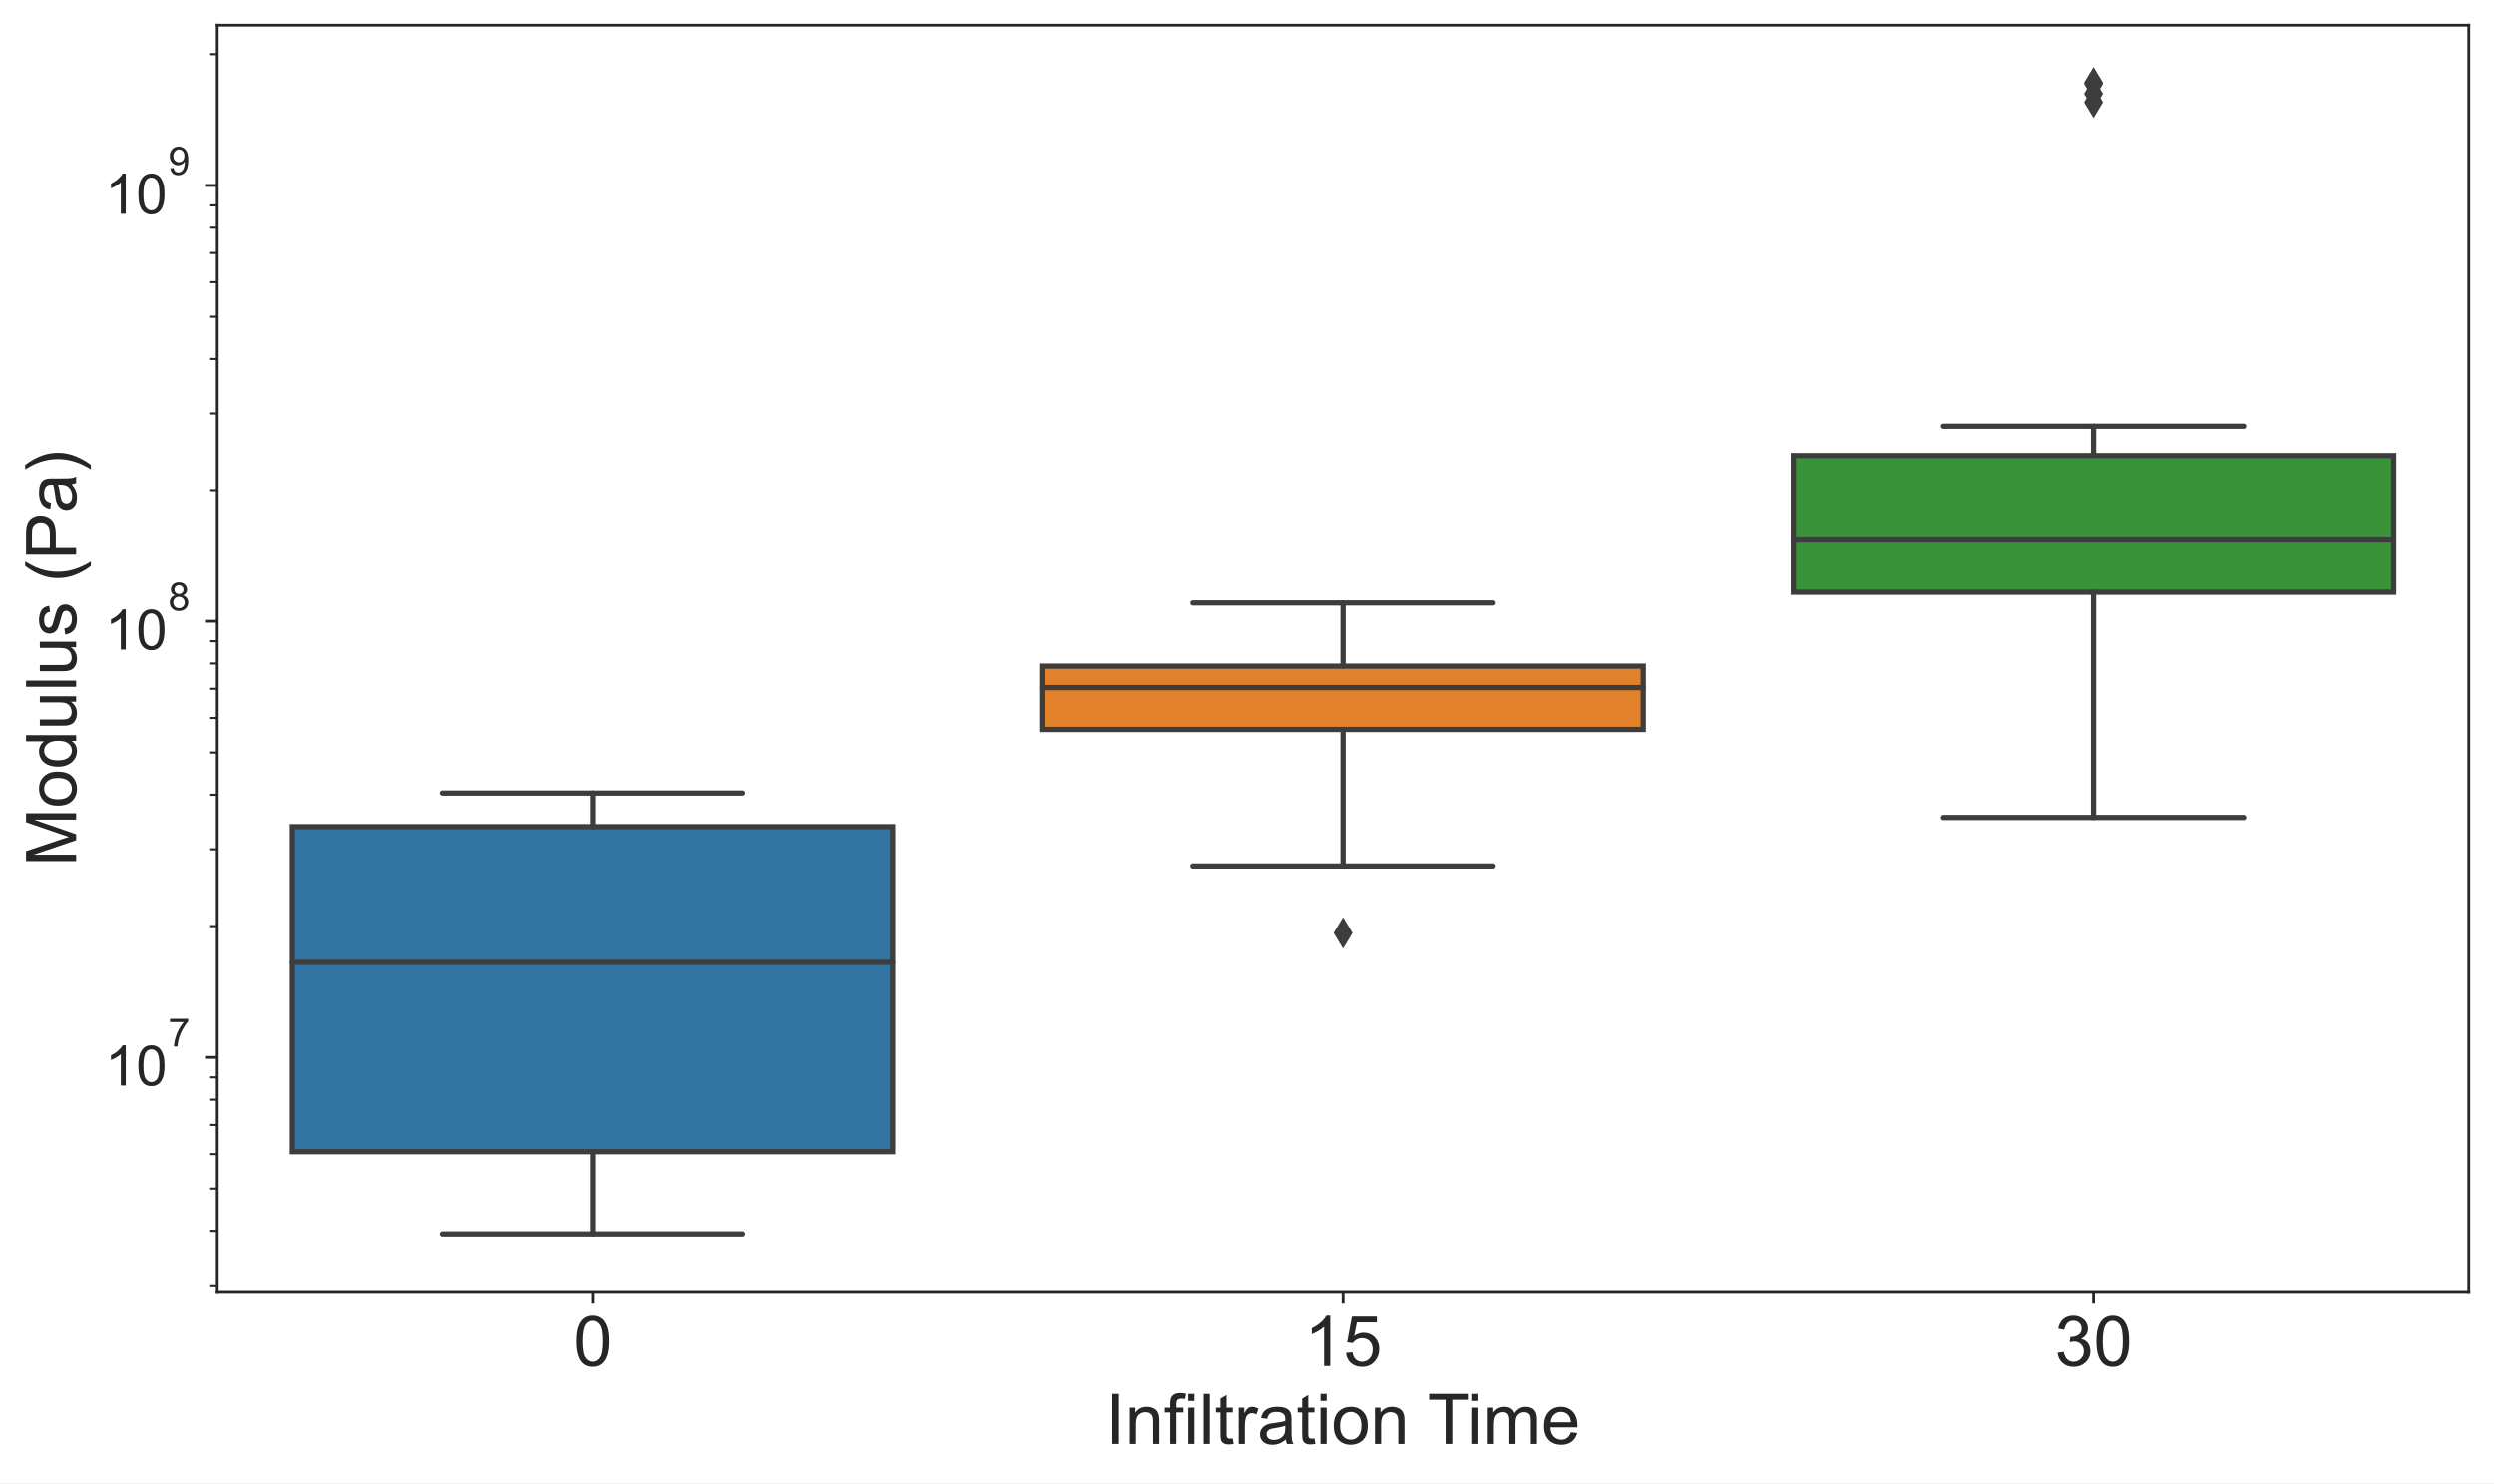
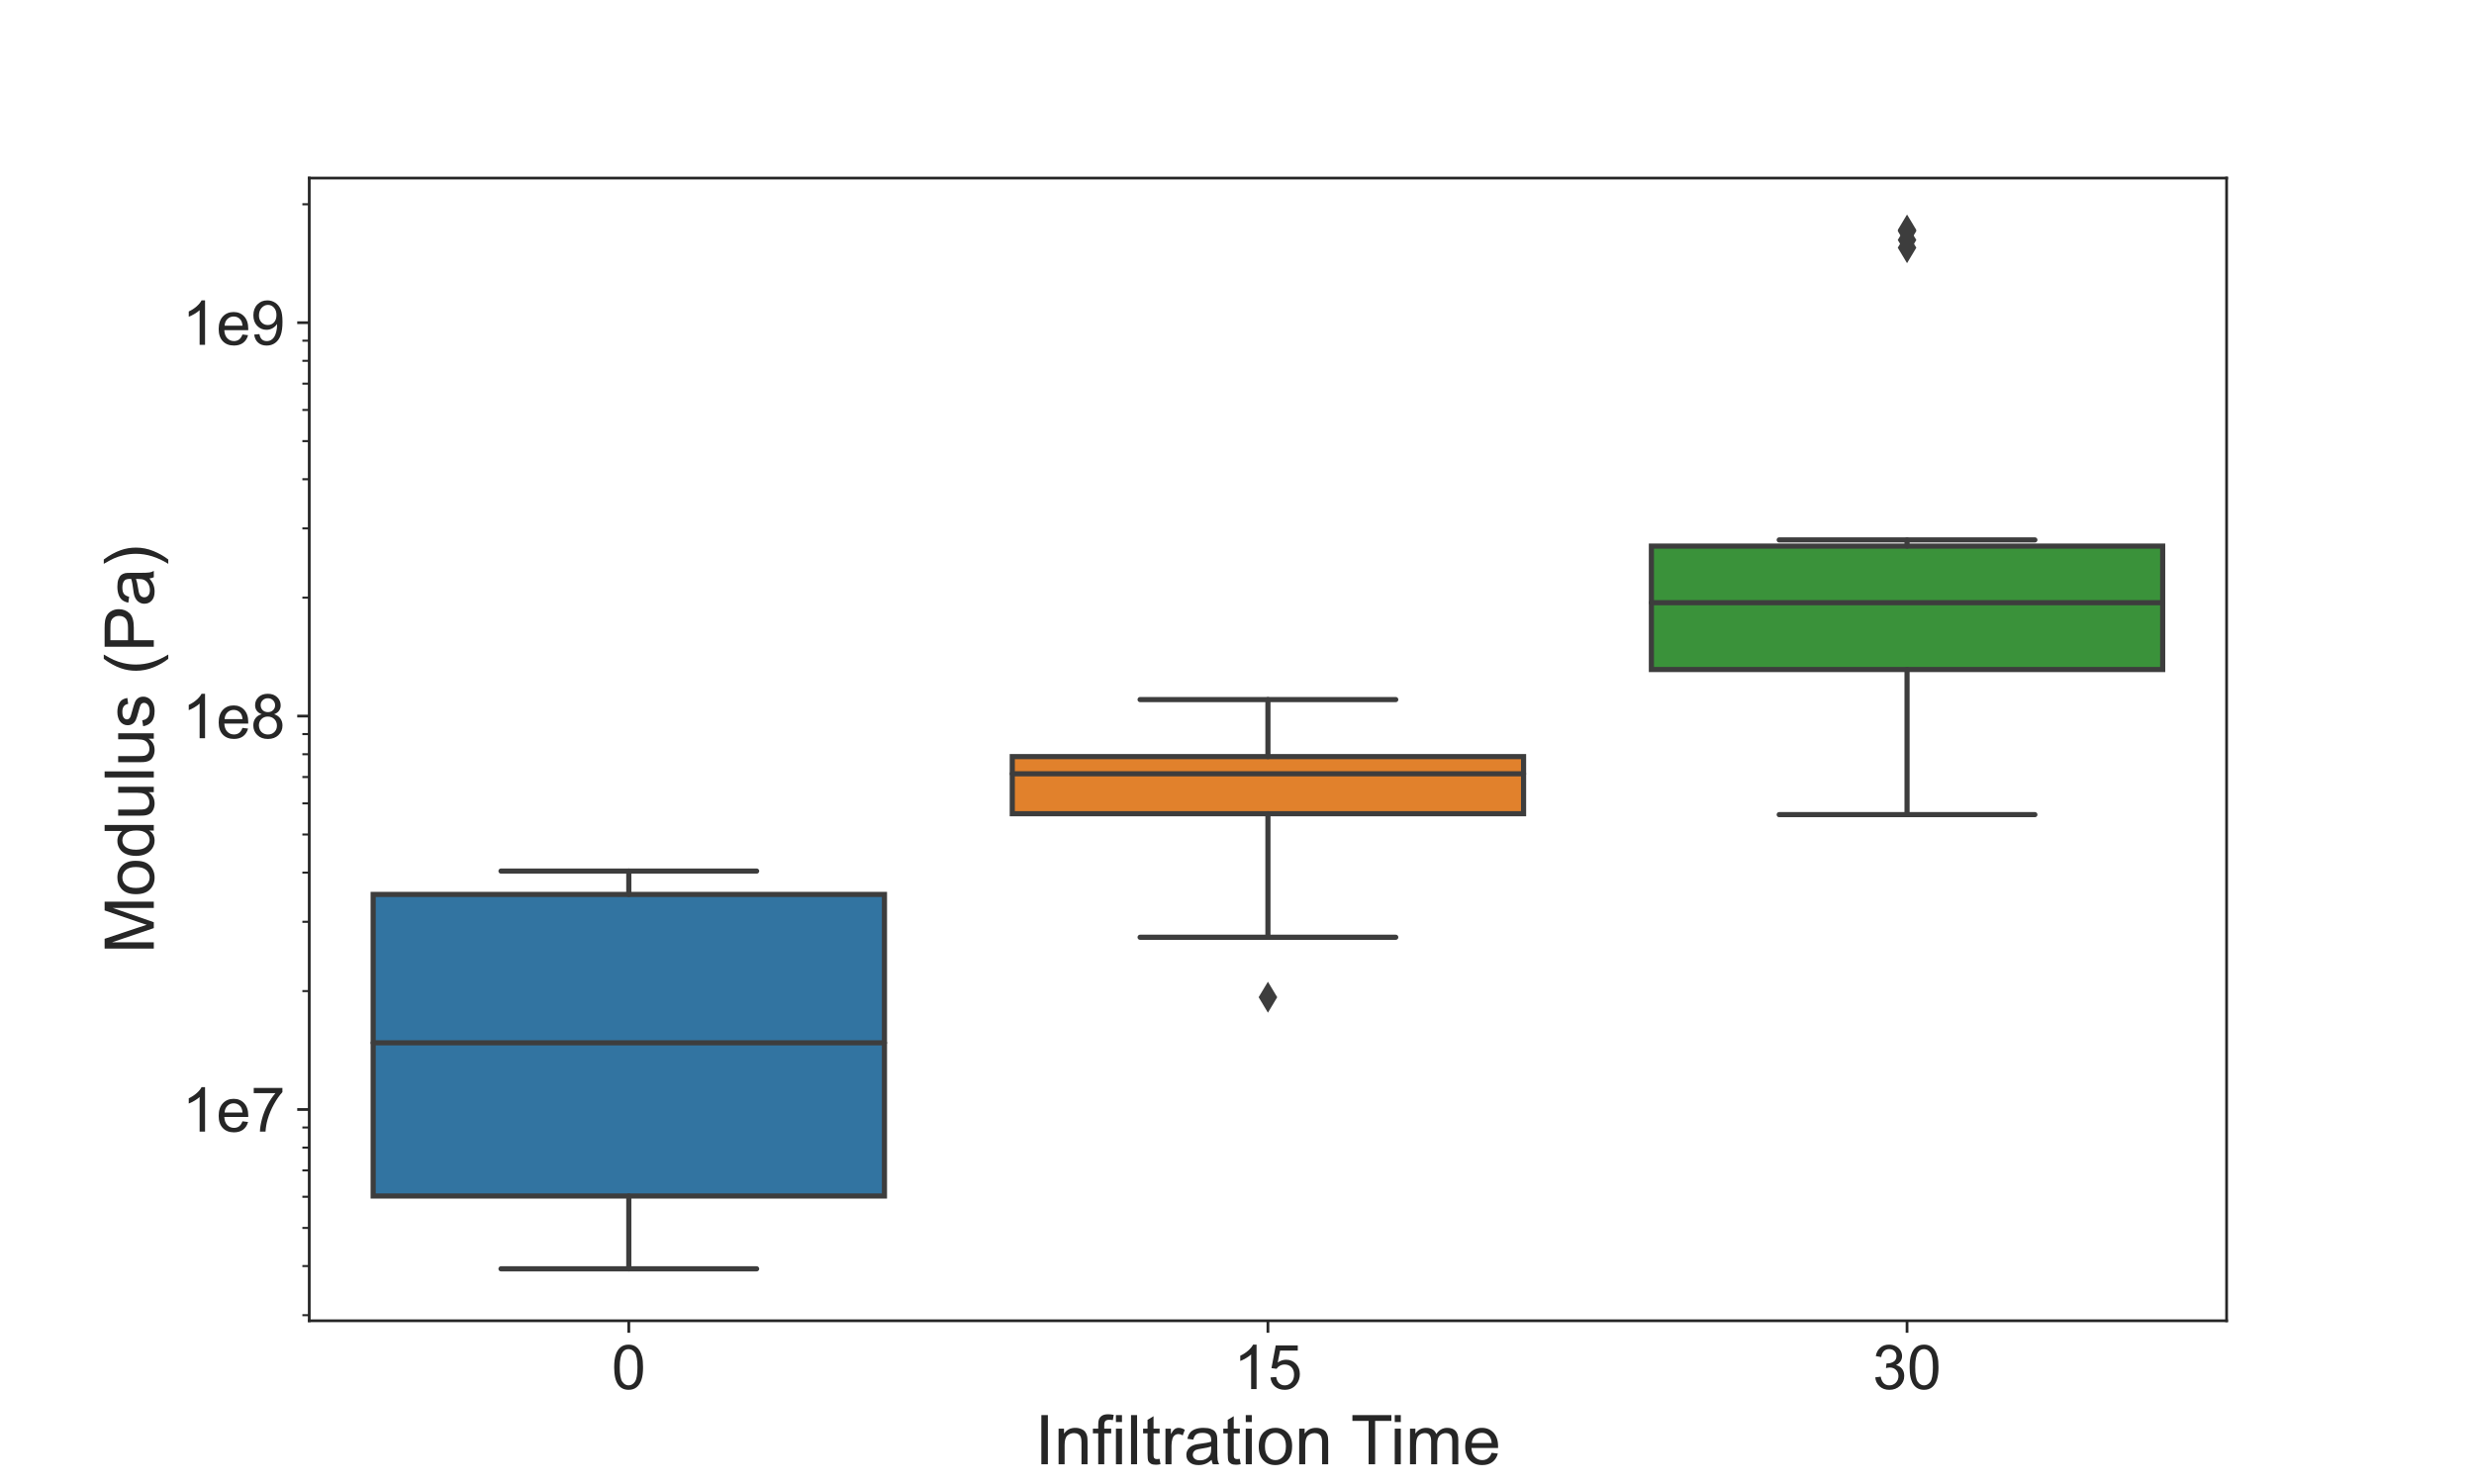
- <svg xmlns="http://www.w3.org/2000/svg" xmlns:xlink="http://www.w3.org/1999/xlink" width="712.693pt" height="423.941pt" viewBox="0 0 712.693 423.941" version="1.1">
+ <svg xmlns="http://www.w3.org/2000/svg" xmlns:xlink="http://www.w3.org/1999/xlink" width="720pt" height="432pt" viewBox="0 0 720 432" version="1.1">
  <defs>
    <style type="text/css">*{stroke-linejoin: round; stroke-linecap: butt}</style>
  </defs>
  <g id="figure_1">
    <g id="patch_1">
-       <path d="M 0 423.941  L 712.693 423.941  L 712.693 0  L 0 0  z " style="fill: #ffffff" />
+       <path d="M 0 432  L 720 432  L 720 0  L 0 0  z " style="fill: #ffffff" />
    </g>
    <g id="axes_1">
      <g id="patch_2">
-         <path d="M 62.089 369.16  L 705.493 369.16  L 705.493 7.2  L 62.089 7.2  z " style="fill: #ffffff" />
+         <path d="M 90 384.48  L 648 384.48  L 648 51.84  L 90 51.84  z " style="fill: #ffffff" />
      </g>
      <g id="matplotlib.axis_1">
        <g id="xtick_1">
          <g id="line2d_1">
            <defs>
-               <path id="md6053ac133" d="M 0 0  L 0 3.5  " style="stroke: #262626; stroke-width: 0.8" />
+               <path id="mef10740411" d="M 0 0  L 0 3.5  " style="stroke: #262626; stroke-width: 0.8" />
            </defs>
            <g>
-               <use xlink:href="#md6053ac133" x="169.323" y="369.16" style="fill: #262626; stroke: #262626; stroke-width: 0.8" />
+               <use xlink:href="#mef10740411" x="183" y="384.48" style="fill: #262626; stroke: #262626; stroke-width: 0.8" />
            </g>
          </g>
          <g id="text_1">
-             <g style="fill: #262626" transform="translate(163.7618 390.4756) scale(0.2 -0.2)">
+             <g style="fill: #262626" transform="translate(177.9952 404.3641) scale(0.18 -0.18)">
              <defs>
                <path id="ArialMT-30" d="M 266 2259  Q 266 3072 433 3567  Q 600 4063 929 4331  Q 1259 4600 1759 4600  Q 2128 4600 2406 4451  Q 2684 4303 2865 4023  Q 3047 3744 3150 3342  Q 3253 2941 3253 2259  Q 3253 1453 3087 958  Q 2922 463 2592 192  Q 2263 -78 1759 -78  Q 1097 -78 719 397  Q 266 969 266 2259  z M 844 2259  Q 844 1131 1108 757  Q 1372 384 1759 384  Q 2147 384 2411 759  Q 2675 1134 2675 2259  Q 2675 3391 2411 3762  Q 2147 4134 1753 4134  Q 1366 4134 1134 3806  Q 844 3388 844 2259  z " transform="scale(0.015625)" />
              </defs>
              <use xlink:href="#ArialMT-30" />
            </g>
          </g>
        </g>
        <g id="xtick_2">
          <g id="line2d_2">
            <g>
-               <use xlink:href="#md6053ac133" x="383.791" y="369.16" style="fill: #262626; stroke: #262626; stroke-width: 0.8" />
+               <use xlink:href="#mef10740411" x="369" y="384.48" style="fill: #262626; stroke: #262626; stroke-width: 0.8" />
            </g>
          </g>
          <g id="text_2">
-             <g style="fill: #262626" transform="translate(372.6689 390.4756) scale(0.2 -0.2)">
+             <g style="fill: #262626" transform="translate(358.9903 404.3641) scale(0.18 -0.18)">
              <defs>
                <path id="ArialMT-31" d="M 2384 0  L 1822 0  L 1822 3584  Q 1619 3391 1289 3197  Q 959 3003 697 2906  L 697 3450  Q 1169 3672 1522 3987  Q 1875 4303 2022 4600  L 2384 4600  L 2384 0  z " transform="scale(0.015625)" />
                <path id="ArialMT-35" d="M 266 1200  L 856 1250  Q 922 819 1161 601  Q 1400 384 1738 384  Q 2144 384 2425 690  Q 2706 997 2706 1503  Q 2706 1984 2436 2262  Q 2166 2541 1728 2541  Q 1456 2541 1237 2417  Q 1019 2294 894 2097  L 366 2166  L 809 4519  L 3088 4519  L 3088 3981  L 1259 3981  L 1013 2750  Q 1425 3038 1878 3038  Q 2478 3038 2890 2622  Q 3303 2206 3303 1553  Q 3303 931 2941 478  Q 2500 -78 1738 -78  Q 1113 -78 717 272  Q 322 622 266 1200  z " transform="scale(0.015625)" />
              </defs>
              <use xlink:href="#ArialMT-31" />
              <use xlink:href="#ArialMT-35" x="55.615" />
            </g>
          </g>
        </g>
        <g id="xtick_3">
          <g id="line2d_3">
            <g>
-               <use xlink:href="#md6053ac133" x="598.259" y="369.16" style="fill: #262626; stroke: #262626; stroke-width: 0.8" />
+               <use xlink:href="#mef10740411" x="555" y="384.48" style="fill: #262626; stroke: #262626; stroke-width: 0.8" />
            </g>
          </g>
          <g id="text_3">
-             <g style="fill: #262626" transform="translate(587.1369 390.4756) scale(0.2 -0.2)">
+             <g style="fill: #262626" transform="translate(544.9903 404.3641) scale(0.18 -0.18)">
              <defs>
                <path id="ArialMT-33" d="M 269 1209  L 831 1284  Q 928 806 1161 595  Q 1394 384 1728 384  Q 2125 384 2398 659  Q 2672 934 2672 1341  Q 2672 1728 2419 1979  Q 2166 2231 1775 2231  Q 1616 2231 1378 2169  L 1441 2663  Q 1497 2656 1531 2656  Q 1891 2656 2178 2843  Q 2466 3031 2466 3422  Q 2466 3731 2256 3934  Q 2047 4138 1716 4138  Q 1388 4138 1169 3931  Q 950 3725 888 3313  L 325 3413  Q 428 3978 793 4289  Q 1159 4600 1703 4600  Q 2078 4600 2393 4439  Q 2709 4278 2876 4000  Q 3044 3722 3044 3409  Q 3044 3113 2884 2869  Q 2725 2625 2413 2481  Q 2819 2388 3044 2092  Q 3269 1797 3269 1353  Q 3269 753 2831 336  Q 2394 -81 1725 -81  Q 1122 -81 723 278  Q 325 638 269 1209  z " transform="scale(0.015625)" />
              </defs>
              <use xlink:href="#ArialMT-33" />
              <use xlink:href="#ArialMT-30" x="55.615" />
            </g>
          </g>
        </g>
        <g id="text_4">
-           <g style="fill: #262626" transform="translate(315.9908 412.7663) scale(0.2 -0.2)">
+           <g style="fill: #262626" transform="translate(301.2 426.2572) scale(0.2 -0.2)">
            <defs>
              <path id="ArialMT-49" d="M 597 0  L 597 4581  L 1203 4581  L 1203 0  L 597 0  z " transform="scale(0.015625)" />
              <path id="ArialMT-6e" d="M 422 0  L 422 3319  L 928 3319  L 928 2847  Q 1294 3394 1984 3394  Q 2284 3394 2536 3286  Q 2788 3178 2913 3003  Q 3038 2828 3088 2588  Q 3119 2431 3119 2041  L 3119 0  L 2556 0  L 2556 2019  Q 2556 2363 2490 2533  Q 2425 2703 2258 2804  Q 2091 2906 1866 2906  Q 1506 2906 1245 2678  Q 984 2450 984 1813  L 984 0  L 422 0  z " transform="scale(0.015625)" />
              <path id="ArialMT-66" d="M 556 0  L 556 2881  L 59 2881  L 59 3319  L 556 3319  L 556 3672  Q 556 4006 616 4169  Q 697 4388 901 4523  Q 1106 4659 1475 4659  Q 1713 4659 2000 4603  L 1916 4113  Q 1741 4144 1584 4144  Q 1328 4144 1222 4034  Q 1116 3925 1116 3625  L 1116 3319  L 1763 3319  L 1763 2881  L 1116 2881  L 1116 0  L 556 0  z " transform="scale(0.015625)" />
              <path id="ArialMT-69" d="M 425 3934  L 425 4581  L 988 4581  L 988 3934  L 425 3934  z M 425 0  L 425 3319  L 988 3319  L 988 0  L 425 0  z " transform="scale(0.015625)" />
              <path id="ArialMT-6c" d="M 409 0  L 409 4581  L 972 4581  L 972 0  L 409 0  z " transform="scale(0.015625)" />
              <path id="ArialMT-74" d="M 1650 503  L 1731 6  Q 1494 -44 1306 -44  Q 1000 -44 831 53  Q 663 150 594 308  Q 525 466 525 972  L 525 2881  L 113 2881  L 113 3319  L 525 3319  L 525 4141  L 1084 4478  L 1084 3319  L 1650 3319  L 1650 2881  L 1084 2881  L 1084 941  Q 1084 700 1114 631  Q 1144 563 1211 522  Q 1278 481 1403 481  Q 1497 481 1650 503  z " transform="scale(0.015625)" />
              <path id="ArialMT-72" d="M 416 0  L 416 3319  L 922 3319  L 922 2816  Q 1116 3169 1280 3281  Q 1444 3394 1641 3394  Q 1925 3394 2219 3213  L 2025 2691  Q 1819 2813 1613 2813  Q 1428 2813 1281 2702  Q 1134 2591 1072 2394  Q 978 2094 978 1738  L 978 0  L 416 0  z " transform="scale(0.015625)" />
              <path id="ArialMT-61" d="M 2588 409  Q 2275 144 1986 34  Q 1697 -75 1366 -75  Q 819 -75 525 192  Q 231 459 231 875  Q 231 1119 342 1320  Q 453 1522 633 1644  Q 813 1766 1038 1828  Q 1203 1872 1538 1913  Q 2219 1994 2541 2106  Q 2544 2222 2544 2253  Q 2544 2597 2384 2738  Q 2169 2928 1744 2928  Q 1347 2928 1158 2789  Q 969 2650 878 2297  L 328 2372  Q 403 2725 575 2942  Q 747 3159 1072 3276  Q 1397 3394 1825 3394  Q 2250 3394 2515 3294  Q 2781 3194 2906 3042  Q 3031 2891 3081 2659  Q 3109 2516 3109 2141  L 3109 1391  Q 3109 606 3145 398  Q 3181 191 3288 0  L 2700 0  Q 2613 175 2588 409  z M 2541 1666  Q 2234 1541 1622 1453  Q 1275 1403 1131 1340  Q 988 1278 909 1158  Q 831 1038 831 891  Q 831 666 1001 516  Q 1172 366 1500 366  Q 1825 366 2078 508  Q 2331 650 2450 897  Q 2541 1088 2541 1459  L 2541 1666  z " transform="scale(0.015625)" />
              <path id="ArialMT-6f" d="M 213 1659  Q 213 2581 725 3025  Q 1153 3394 1769 3394  Q 2453 3394 2887 2945  Q 3322 2497 3322 1706  Q 3322 1066 3130 698  Q 2938 331 2570 128  Q 2203 -75 1769 -75  Q 1072 -75 642 372  Q 213 819 213 1659  z M 791 1659  Q 791 1022 1069 705  Q 1347 388 1769 388  Q 2188 388 2466 706  Q 2744 1025 2744 1678  Q 2744 2294 2464 2611  Q 2184 2928 1769 2928  Q 1347 2928 1069 2612  Q 791 2297 791 1659  z " transform="scale(0.015625)" />
              <path id="ArialMT-20" transform="scale(0.015625)" />
              <path id="ArialMT-54" d="M 1659 0  L 1659 4041  L 150 4041  L 150 4581  L 3781 4581  L 3781 4041  L 2266 4041  L 2266 0  L 1659 0  z " transform="scale(0.015625)" />
              <path id="ArialMT-6d" d="M 422 0  L 422 3319  L 925 3319  L 925 2853  Q 1081 3097 1340 3245  Q 1600 3394 1931 3394  Q 2300 3394 2536 3241  Q 2772 3088 2869 2813  Q 3263 3394 3894 3394  Q 4388 3394 4653 3120  Q 4919 2847 4919 2278  L 4919 0  L 4359 0  L 4359 2091  Q 4359 2428 4304 2576  Q 4250 2725 4106 2815  Q 3963 2906 3769 2906  Q 3419 2906 3187 2673  Q 2956 2441 2956 1928  L 2956 0  L 2394 0  L 2394 2156  Q 2394 2531 2256 2718  Q 2119 2906 1806 2906  Q 1569 2906 1367 2781  Q 1166 2656 1075 2415  Q 984 2175 984 1722  L 984 0  L 422 0  z " transform="scale(0.015625)" />
              <path id="ArialMT-65" d="M 2694 1069  L 3275 997  Q 3138 488 2766 206  Q 2394 -75 1816 -75  Q 1088 -75 661 373  Q 234 822 234 1631  Q 234 2469 665 2931  Q 1097 3394 1784 3394  Q 2450 3394 2872 2941  Q 3294 2488 3294 1666  Q 3294 1616 3291 1516  L 816 1516  Q 847 969 1125 678  Q 1403 388 1819 388  Q 2128 388 2347 550  Q 2566 713 2694 1069  z M 847 1978  L 2700 1978  Q 2663 2397 2488 2606  Q 2219 2931 1791 2931  Q 1403 2931 1139 2672  Q 875 2413 847 1978  z " transform="scale(0.015625)" />
            </defs>
            <use xlink:href="#ArialMT-49" />
            <use xlink:href="#ArialMT-6e" x="27.783" />
            <use xlink:href="#ArialMT-66" x="83.398" />
            <use xlink:href="#ArialMT-69" x="111.182" />
            <use xlink:href="#ArialMT-6c" x="133.398" />
            <use xlink:href="#ArialMT-74" x="155.615" />
            <use xlink:href="#ArialMT-72" x="183.398" />
            <use xlink:href="#ArialMT-61" x="216.699" />
            <use xlink:href="#ArialMT-74" x="272.314" />
            <use xlink:href="#ArialMT-69" x="300.098" />
            <use xlink:href="#ArialMT-6f" x="322.314" />
            <use xlink:href="#ArialMT-6e" x="377.93" />
            <use xlink:href="#ArialMT-20" x="433.545" />
            <use xlink:href="#ArialMT-54" x="459.578" />
            <use xlink:href="#ArialMT-69" x="516.912" />
            <use xlink:href="#ArialMT-6d" x="539.129" />
            <use xlink:href="#ArialMT-65" x="622.43" />
          </g>
        </g>
      </g>
      <g id="matplotlib.axis_2">
        <g id="ytick_1">
          <g id="line2d_4">
            <defs>
-               <path id="m3ab1b07611" d="M 0 0  L -3.5 0  " style="stroke: #262626; stroke-width: 0.8" />
+               <path id="m448f240446" d="M 0 0  L -3.5 0  " style="stroke: #262626; stroke-width: 0.8" />
            </defs>
            <g>
-               <use xlink:href="#m3ab1b07611" x="62.089" y="302.236" style="fill: #262626; stroke: #262626; stroke-width: 0.8" />
+               <use xlink:href="#m448f240446" x="90" y="322.977" style="fill: #262626; stroke: #262626; stroke-width: 0.8" />
            </g>
          </g>
          <g id="text_5">
-             <g style="fill: #262626" transform="translate(29.96875 310.4062) scale(0.16 -0.16)">
+             <g style="fill: #262626" transform="translate(52.97094 329.4193) scale(0.18 -0.18)">
              <defs>
                <path id="ArialMT-37" d="M 303 3981  L 303 4522  L 3269 4522  L 3269 4084  Q 2831 3619 2401 2847  Q 1972 2075 1738 1259  Q 1569 684 1522 0  L 944 0  Q 953 541 1156 1306  Q 1359 2072 1739 2783  Q 2119 3494 2547 3981  L 303 3981  z " transform="scale(0.015625)" />
              </defs>
-               <use xlink:href="#ArialMT-31" transform="translate(0 0.846875)" />
-               <use xlink:href="#ArialMT-30" transform="translate(55.61523 0.846875)" />
-               <use xlink:href="#ArialMT-37" transform="translate(112.9728 70.54063) scale(0.7)" />
+               <use xlink:href="#ArialMT-31" />
+               <use xlink:href="#ArialMT-65" x="55.615" />
+               <use xlink:href="#ArialMT-37" x="111.23" />
            </g>
          </g>
        </g>
        <g id="ytick_2">
          <g id="line2d_5">
            <g>
-               <use xlink:href="#m3ab1b07611" x="62.089" y="177.621" style="fill: #262626; stroke: #262626; stroke-width: 0.8" />
+               <use xlink:href="#m448f240446" x="90" y="208.456" style="fill: #262626; stroke: #262626; stroke-width: 0.8" />
            </g>
          </g>
          <g id="text_6">
-             <g style="fill: #262626" transform="translate(29.96875 185.8711) scale(0.16 -0.16)">
+             <g style="fill: #262626" transform="translate(52.97094 214.8984) scale(0.18 -0.18)">
              <defs>
                <path id="ArialMT-38" d="M 1131 2484  Q 781 2613 612 2850  Q 444 3088 444 3419  Q 444 3919 803 4259  Q 1163 4600 1759 4600  Q 2359 4600 2725 4251  Q 3091 3903 3091 3403  Q 3091 3084 2923 2848  Q 2756 2613 2416 2484  Q 2838 2347 3058 2040  Q 3278 1734 3278 1309  Q 3278 722 2862 322  Q 2447 -78 1769 -78  Q 1091 -78 675 323  Q 259 725 259 1325  Q 259 1772 486 2073  Q 713 2375 1131 2484  z M 1019 3438  Q 1019 3113 1228 2906  Q 1438 2700 1772 2700  Q 2097 2700 2305 2904  Q 2513 3109 2513 3406  Q 2513 3716 2298 3927  Q 2084 4138 1766 4138  Q 1444 4138 1231 3931  Q 1019 3725 1019 3438  z M 838 1322  Q 838 1081 952 856  Q 1066 631 1291 507  Q 1516 384 1775 384  Q 2178 384 2440 643  Q 2703 903 2703 1303  Q 2703 1709 2433 1975  Q 2163 2241 1756 2241  Q 1359 2241 1098 1978  Q 838 1716 838 1322  z " transform="scale(0.015625)" />
              </defs>
-               <use xlink:href="#ArialMT-31" transform="translate(0 0.99375)" />
-               <use xlink:href="#ArialMT-30" transform="translate(55.61523 0.99375)" />
-               <use xlink:href="#ArialMT-38" transform="translate(112.9728 70.6875) scale(0.7)" />
+               <use xlink:href="#ArialMT-31" />
+               <use xlink:href="#ArialMT-65" x="55.615" />
+               <use xlink:href="#ArialMT-38" x="111.23" />
            </g>
          </g>
        </g>
        <g id="ytick_3">
          <g id="line2d_6">
            <g>
-               <use xlink:href="#m3ab1b07611" x="62.089" y="53.006" style="fill: #262626; stroke: #262626; stroke-width: 0.8" />
+               <use xlink:href="#m448f240446" x="90" y="93.935" style="fill: #262626; stroke: #262626; stroke-width: 0.8" />
            </g>
          </g>
          <g id="text_7">
-             <g style="fill: #262626" transform="translate(29.96875 61.25587) scale(0.16 -0.16)">
+             <g style="fill: #262626" transform="translate(52.97094 100.3775) scale(0.18 -0.18)">
              <defs>
                <path id="ArialMT-39" d="M 350 1059  L 891 1109  Q 959 728 1153 556  Q 1347 384 1650 384  Q 1909 384 2104 503  Q 2300 622 2425 820  Q 2550 1019 2634 1356  Q 2719 1694 2719 2044  Q 2719 2081 2716 2156  Q 2547 1888 2255 1720  Q 1963 1553 1622 1553  Q 1053 1553 659 1965  Q 266 2378 266 3053  Q 266 3750 677 4175  Q 1088 4600 1706 4600  Q 2153 4600 2523 4359  Q 2894 4119 3086 3673  Q 3278 3228 3278 2384  Q 3278 1506 3087 986  Q 2897 466 2520 194  Q 2144 -78 1638 -78  Q 1100 -78 759 220  Q 419 519 350 1059  z M 2653 3081  Q 2653 3566 2395 3850  Q 2138 4134 1775 4134  Q 1400 4134 1122 3828  Q 844 3522 844 3034  Q 844 2597 1108 2323  Q 1372 2050 1759 2050  Q 2150 2050 2401 2323  Q 2653 2597 2653 3081  z " transform="scale(0.015625)" />
              </defs>
-               <use xlink:href="#ArialMT-31" transform="translate(0 0.99375)" />
-               <use xlink:href="#ArialMT-30" transform="translate(55.61523 0.99375)" />
-               <use xlink:href="#ArialMT-39" transform="translate(112.9728 70.6875) scale(0.7)" />
+               <use xlink:href="#ArialMT-31" />
+               <use xlink:href="#ArialMT-65" x="55.615" />
+               <use xlink:href="#ArialMT-39" x="111.23" />
            </g>
          </g>
        </g>
        <g id="ytick_4">
          <g id="line2d_7">
            <defs>
-               <path id="m54f8fcf3dd" d="M 0 0  L -2 0  " style="stroke: #262626; stroke-width: 0.6" />
+               <path id="m7a33c5364e" d="M 0 0  L -2 0  " style="stroke: #262626; stroke-width: 0.6" />
            </defs>
            <g>
-               <use xlink:href="#m54f8fcf3dd" x="62.089" y="367.395" style="fill: #262626; stroke: #262626; stroke-width: 0.6" />
+               <use xlink:href="#m7a33c5364e" x="90" y="382.858" style="fill: #262626; stroke: #262626; stroke-width: 0.6" />
            </g>
          </g>
        </g>
        <g id="ytick_5">
          <g id="line2d_8">
            <g>
-               <use xlink:href="#m54f8fcf3dd" x="62.089" y="351.826" style="fill: #262626; stroke: #262626; stroke-width: 0.6" />
+               <use xlink:href="#m7a33c5364e" x="90" y="368.55" style="fill: #262626; stroke: #262626; stroke-width: 0.6" />
            </g>
          </g>
        </g>
        <g id="ytick_6">
          <g id="line2d_9">
            <g>
-               <use xlink:href="#m54f8fcf3dd" x="62.089" y="339.749" style="fill: #262626; stroke: #262626; stroke-width: 0.6" />
+               <use xlink:href="#m7a33c5364e" x="90" y="357.452" style="fill: #262626; stroke: #262626; stroke-width: 0.6" />
            </g>
          </g>
        </g>
        <g id="ytick_7">
          <g id="line2d_10">
            <g>
-               <use xlink:href="#m54f8fcf3dd" x="62.089" y="329.882" style="fill: #262626; stroke: #262626; stroke-width: 0.6" />
+               <use xlink:href="#m7a33c5364e" x="90" y="348.384" style="fill: #262626; stroke: #262626; stroke-width: 0.6" />
            </g>
          </g>
        </g>
        <g id="ytick_8">
          <g id="line2d_11">
            <g>
-               <use xlink:href="#m54f8fcf3dd" x="62.089" y="321.539" style="fill: #262626; stroke: #262626; stroke-width: 0.6" />
+               <use xlink:href="#m7a33c5364e" x="90" y="340.717" style="fill: #262626; stroke: #262626; stroke-width: 0.6" />
            </g>
          </g>
        </g>
        <g id="ytick_9">
          <g id="line2d_12">
            <g>
-               <use xlink:href="#m54f8fcf3dd" x="62.089" y="314.313" style="fill: #262626; stroke: #262626; stroke-width: 0.6" />
+               <use xlink:href="#m7a33c5364e" x="90" y="334.076" style="fill: #262626; stroke: #262626; stroke-width: 0.6" />
            </g>
          </g>
        </g>
        <g id="ytick_10">
          <g id="line2d_13">
            <g>
-               <use xlink:href="#m54f8fcf3dd" x="62.089" y="307.938" style="fill: #262626; stroke: #262626; stroke-width: 0.6" />
+               <use xlink:href="#m7a33c5364e" x="90" y="328.217" style="fill: #262626; stroke: #262626; stroke-width: 0.6" />
            </g>
          </g>
        </g>
        <g id="ytick_11">
          <g id="line2d_14">
            <g>
-               <use xlink:href="#m54f8fcf3dd" x="62.089" y="264.723" style="fill: #262626; stroke: #262626; stroke-width: 0.6" />
+               <use xlink:href="#m7a33c5364e" x="90" y="288.503" style="fill: #262626; stroke: #262626; stroke-width: 0.6" />
            </g>
          </g>
        </g>
        <g id="ytick_12">
          <g id="line2d_15">
            <g>
-               <use xlink:href="#m54f8fcf3dd" x="62.089" y="242.78" style="fill: #262626; stroke: #262626; stroke-width: 0.6" />
+               <use xlink:href="#m7a33c5364e" x="90" y="268.337" style="fill: #262626; stroke: #262626; stroke-width: 0.6" />
            </g>
          </g>
        </g>
        <g id="ytick_13">
          <g id="line2d_16">
            <g>
-               <use xlink:href="#m54f8fcf3dd" x="62.089" y="227.21" style="fill: #262626; stroke: #262626; stroke-width: 0.6" />
+               <use xlink:href="#m7a33c5364e" x="90" y="254.029" style="fill: #262626; stroke: #262626; stroke-width: 0.6" />
            </g>
          </g>
        </g>
        <g id="ytick_14">
          <g id="line2d_17">
            <g>
-               <use xlink:href="#m54f8fcf3dd" x="62.089" y="215.134" style="fill: #262626; stroke: #262626; stroke-width: 0.6" />
+               <use xlink:href="#m7a33c5364e" x="90" y="242.931" style="fill: #262626; stroke: #262626; stroke-width: 0.6" />
            </g>
          </g>
        </g>
        <g id="ytick_15">
          <g id="line2d_18">
            <g>
-               <use xlink:href="#m54f8fcf3dd" x="62.089" y="205.267" style="fill: #262626; stroke: #262626; stroke-width: 0.6" />
+               <use xlink:href="#m7a33c5364e" x="90" y="233.863" style="fill: #262626; stroke: #262626; stroke-width: 0.6" />
            </g>
          </g>
        </g>
        <g id="ytick_16">
          <g id="line2d_19">
            <g>
-               <use xlink:href="#m54f8fcf3dd" x="62.089" y="196.924" style="fill: #262626; stroke: #262626; stroke-width: 0.6" />
+               <use xlink:href="#m7a33c5364e" x="90" y="226.196" style="fill: #262626; stroke: #262626; stroke-width: 0.6" />
            </g>
          </g>
        </g>
        <g id="ytick_17">
          <g id="line2d_20">
            <g>
-               <use xlink:href="#m54f8fcf3dd" x="62.089" y="189.698" style="fill: #262626; stroke: #262626; stroke-width: 0.6" />
+               <use xlink:href="#m7a33c5364e" x="90" y="219.555" style="fill: #262626; stroke: #262626; stroke-width: 0.6" />
            </g>
          </g>
        </g>
        <g id="ytick_18">
          <g id="line2d_21">
            <g>
-               <use xlink:href="#m54f8fcf3dd" x="62.089" y="183.323" style="fill: #262626; stroke: #262626; stroke-width: 0.6" />
+               <use xlink:href="#m7a33c5364e" x="90" y="213.697" style="fill: #262626; stroke: #262626; stroke-width: 0.6" />
            </g>
          </g>
        </g>
        <g id="ytick_19">
          <g id="line2d_22">
            <g>
-               <use xlink:href="#m54f8fcf3dd" x="62.089" y="140.108" style="fill: #262626; stroke: #262626; stroke-width: 0.6" />
+               <use xlink:href="#m7a33c5364e" x="90" y="173.982" style="fill: #262626; stroke: #262626; stroke-width: 0.6" />
            </g>
          </g>
        </g>
        <g id="ytick_20">
          <g id="line2d_23">
            <g>
-               <use xlink:href="#m54f8fcf3dd" x="62.089" y="118.165" style="fill: #262626; stroke: #262626; stroke-width: 0.6" />
+               <use xlink:href="#m7a33c5364e" x="90" y="153.816" style="fill: #262626; stroke: #262626; stroke-width: 0.6" />
            </g>
          </g>
        </g>
        <g id="ytick_21">
          <g id="line2d_24">
            <g>
-               <use xlink:href="#m54f8fcf3dd" x="62.089" y="102.595" style="fill: #262626; stroke: #262626; stroke-width: 0.6" />
+               <use xlink:href="#m7a33c5364e" x="90" y="139.508" style="fill: #262626; stroke: #262626; stroke-width: 0.6" />
            </g>
          </g>
        </g>
        <g id="ytick_22">
          <g id="line2d_25">
            <g>
-               <use xlink:href="#m54f8fcf3dd" x="62.089" y="90.519" style="fill: #262626; stroke: #262626; stroke-width: 0.6" />
+               <use xlink:href="#m7a33c5364e" x="90" y="128.41" style="fill: #262626; stroke: #262626; stroke-width: 0.6" />
            </g>
          </g>
        </g>
        <g id="ytick_23">
          <g id="line2d_26">
            <g>
-               <use xlink:href="#m54f8fcf3dd" x="62.089" y="80.652" style="fill: #262626; stroke: #262626; stroke-width: 0.6" />
+               <use xlink:href="#m7a33c5364e" x="90" y="119.342" style="fill: #262626; stroke: #262626; stroke-width: 0.6" />
            </g>
          </g>
        </g>
        <g id="ytick_24">
          <g id="line2d_27">
            <g>
-               <use xlink:href="#m54f8fcf3dd" x="62.089" y="72.309" style="fill: #262626; stroke: #262626; stroke-width: 0.6" />
+               <use xlink:href="#m7a33c5364e" x="90" y="111.675" style="fill: #262626; stroke: #262626; stroke-width: 0.6" />
            </g>
          </g>
        </g>
        <g id="ytick_25">
          <g id="line2d_28">
            <g>
-               <use xlink:href="#m54f8fcf3dd" x="62.089" y="65.082" style="fill: #262626; stroke: #262626; stroke-width: 0.6" />
+               <use xlink:href="#m7a33c5364e" x="90" y="105.034" style="fill: #262626; stroke: #262626; stroke-width: 0.6" />
            </g>
          </g>
        </g>
        <g id="ytick_26">
          <g id="line2d_29">
            <g>
-               <use xlink:href="#m54f8fcf3dd" x="62.089" y="58.708" style="fill: #262626; stroke: #262626; stroke-width: 0.6" />
+               <use xlink:href="#m7a33c5364e" x="90" y="99.176" style="fill: #262626; stroke: #262626; stroke-width: 0.6" />
            </g>
          </g>
        </g>
        <g id="ytick_27">
          <g id="line2d_30">
            <g>
-               <use xlink:href="#m54f8fcf3dd" x="62.089" y="15.493" style="fill: #262626; stroke: #262626; stroke-width: 0.6" />
+               <use xlink:href="#m7a33c5364e" x="90" y="59.461" style="fill: #262626; stroke: #262626; stroke-width: 0.6" />
            </g>
          </g>
        </g>
        <g id="text_8">
-           <g style="fill: #262626" transform="translate(21.75937 247.6441) rotate(-90) scale(0.2 -0.2)">
+           <g style="fill: #262626" transform="translate(44.76156 277.6241) rotate(-90) scale(0.2 -0.2)">
            <defs>
              <path id="ArialMT-4d" d="M 475 0  L 475 4581  L 1388 4581  L 2472 1338  Q 2622 884 2691 659  Q 2769 909 2934 1394  L 4031 4581  L 4847 4581  L 4847 0  L 4263 0  L 4263 3834  L 2931 0  L 2384 0  L 1059 3900  L 1059 0  L 475 0  z " transform="scale(0.015625)" />
              <path id="ArialMT-64" d="M 2575 0  L 2575 419  Q 2259 -75 1647 -75  Q 1250 -75 917 144  Q 584 363 401 755  Q 219 1147 219 1656  Q 219 2153 384 2558  Q 550 2963 881 3178  Q 1213 3394 1622 3394  Q 1922 3394 2156 3267  Q 2391 3141 2538 2938  L 2538 4581  L 3097 4581  L 3097 0  L 2575 0  z M 797 1656  Q 797 1019 1065 703  Q 1334 388 1700 388  Q 2069 388 2326 689  Q 2584 991 2584 1609  Q 2584 2291 2321 2609  Q 2059 2928 1675 2928  Q 1300 2928 1048 2622  Q 797 2316 797 1656  z " transform="scale(0.015625)" />
              <path id="ArialMT-75" d="M 2597 0  L 2597 488  Q 2209 -75 1544 -75  Q 1250 -75 995 37  Q 741 150 617 320  Q 494 491 444 738  Q 409 903 409 1263  L 409 3319  L 972 3319  L 972 1478  Q 972 1038 1006 884  Q 1059 663 1231 536  Q 1403 409 1656 409  Q 1909 409 2131 539  Q 2353 669 2445 892  Q 2538 1116 2538 1541  L 2538 3319  L 3100 3319  L 3100 0  L 2597 0  z " transform="scale(0.015625)" />
              <path id="ArialMT-73" d="M 197 991  L 753 1078  Q 800 744 1014 566  Q 1228 388 1613 388  Q 2000 388 2187 545  Q 2375 703 2375 916  Q 2375 1106 2209 1216  Q 2094 1291 1634 1406  Q 1016 1563 777 1677  Q 538 1791 414 1992  Q 291 2194 291 2438  Q 291 2659 392 2848  Q 494 3038 669 3163  Q 800 3259 1026 3326  Q 1253 3394 1513 3394  Q 1903 3394 2198 3281  Q 2494 3169 2634 2976  Q 2775 2784 2828 2463  L 2278 2388  Q 2241 2644 2061 2787  Q 1881 2931 1553 2931  Q 1166 2931 1000 2803  Q 834 2675 834 2503  Q 834 2394 903 2306  Q 972 2216 1119 2156  Q 1203 2125 1616 2013  Q 2213 1853 2448 1751  Q 2684 1650 2818 1456  Q 2953 1263 2953 975  Q 2953 694 2789 445  Q 2625 197 2315 61  Q 2006 -75 1616 -75  Q 969 -75 630 194  Q 291 463 197 991  z " transform="scale(0.015625)" />
              <path id="ArialMT-28" d="M 1497 -1347  Q 1031 -759 709 28  Q 388 816 388 1659  Q 388 2403 628 3084  Q 909 3875 1497 4659  L 1900 4659  Q 1522 4009 1400 3731  Q 1209 3300 1100 2831  Q 966 2247 966 1656  Q 966 153 1900 -1347  L 1497 -1347  z " transform="scale(0.015625)" />
              <path id="ArialMT-50" d="M 494 0  L 494 4581  L 2222 4581  Q 2678 4581 2919 4538  Q 3256 4481 3484 4323  Q 3713 4166 3852 3881  Q 3991 3597 3991 3256  Q 3991 2672 3619 2267  Q 3247 1863 2275 1863  L 1100 1863  L 1100 0  L 494 0  z M 1100 2403  L 2284 2403  Q 2872 2403 3119 2622  Q 3366 2841 3366 3238  Q 3366 3525 3220 3729  Q 3075 3934 2838 4000  Q 2684 4041 2272 4041  L 1100 4041  L 1100 2403  z " transform="scale(0.015625)" />
              <path id="ArialMT-29" d="M 791 -1347  L 388 -1347  Q 1322 153 1322 1656  Q 1322 2244 1188 2822  Q 1081 3291 891 3722  Q 769 4003 388 4659  L 791 4659  Q 1378 3875 1659 3084  Q 1900 2403 1900 1659  Q 1900 816 1576 28  Q 1253 -759 791 -1347  z " transform="scale(0.015625)" />
            </defs>
            <use xlink:href="#ArialMT-4d" />
            <use xlink:href="#ArialMT-6f" x="83.301" />
            <use xlink:href="#ArialMT-64" x="138.916" />
            <use xlink:href="#ArialMT-75" x="194.531" />
            <use xlink:href="#ArialMT-6c" x="250.146" />
            <use xlink:href="#ArialMT-75" x="272.363" />
            <use xlink:href="#ArialMT-73" x="327.979" />
            <use xlink:href="#ArialMT-20" x="377.979" />
            <use xlink:href="#ArialMT-28" x="405.762" />
            <use xlink:href="#ArialMT-50" x="439.062" />
            <use xlink:href="#ArialMT-61" x="505.762" />
            <use xlink:href="#ArialMT-29" x="561.377" />
          </g>
        </g>
      </g>
      <g id="patch_3">
-         <path d="M 83.536 329.182  L 255.11 329.182  L 255.11 236.319  L 83.536 236.319  L 83.536 329.182  z " clip-path="url(#pa214a35c77)" style="fill: #3274a1; stroke: #3d3d3d; stroke-width: 1.5; stroke-linejoin: miter" />
+         <path d="M 108.6 348.163  L 257.4 348.163  L 257.4 260.374  L 108.6 260.374  L 108.6 348.163  z " clip-path="url(#pc926d9087c)" style="fill: #3274a1; stroke: #3d3d3d; stroke-width: 1.5; stroke-linejoin: miter" />
      </g>
      <g id="patch_4">
-         <path d="M 298.004 208.549  L 469.578 208.549  L 469.578 190.455  L 298.004 190.455  L 298.004 208.549  z " clip-path="url(#pa214a35c77)" style="fill: #e1812c; stroke: #3d3d3d; stroke-width: 1.5; stroke-linejoin: miter" />
+         <path d="M 294.6 236.879  L 443.4 236.879  L 443.4 220.251  L 294.6 220.251  L 294.6 236.879  z " clip-path="url(#pc926d9087c)" style="fill: #e1812c; stroke: #3d3d3d; stroke-width: 1.5; stroke-linejoin: miter" />
      </g>
      <g id="patch_5">
-         <path d="M 512.472 169.325  L 684.046 169.325  L 684.046 130.219  L 512.472 130.219  L 512.472 169.325  z " clip-path="url(#pa214a35c77)" style="fill: #3a923a; stroke: #3d3d3d; stroke-width: 1.5; stroke-linejoin: miter" />
+         <path d="M 480.6 194.901  L 629.4 194.901  L 629.4 158.971  L 480.6 158.971  L 480.6 194.901  z " clip-path="url(#pc926d9087c)" style="fill: #3a923a; stroke: #3d3d3d; stroke-width: 1.5; stroke-linejoin: miter" />
      </g>
      <g id="line2d_31">
-         <path d="M 169.323 329.182  L 169.323 352.707  " clip-path="url(#pa214a35c77)" style="fill: none; stroke: #3d3d3d; stroke-width: 1.5; stroke-linecap: round" />
+         <path d="M 183 348.163  L 183 369.36  " clip-path="url(#pc926d9087c)" style="fill: none; stroke: #3d3d3d; stroke-width: 1.5; stroke-linecap: round" />
      </g>
      <g id="line2d_32">
-         <path d="M 169.323 236.319  L 169.323 226.717  " clip-path="url(#pa214a35c77)" style="fill: none; stroke: #3d3d3d; stroke-width: 1.5; stroke-linecap: round" />
+         <path d="M 183 260.374  L 183 253.575  " clip-path="url(#pc926d9087c)" style="fill: none; stroke: #3d3d3d; stroke-width: 1.5; stroke-linecap: round" />
      </g>
      <g id="line2d_33">
-         <path d="M 126.429 352.707  L 212.216 352.707  " clip-path="url(#pa214a35c77)" style="fill: none; stroke: #3d3d3d; stroke-width: 1.5; stroke-linecap: round" />
+         <path d="M 145.8 369.36  L 220.2 369.36  " clip-path="url(#pc926d9087c)" style="fill: none; stroke: #3d3d3d; stroke-width: 1.5; stroke-linecap: round" />
      </g>
      <g id="line2d_34">
-         <path d="M 126.429 226.717  L 212.216 226.717  " clip-path="url(#pa214a35c77)" style="fill: none; stroke: #3d3d3d; stroke-width: 1.5; stroke-linecap: round" />
+         <path d="M 145.8 253.575  L 220.2 253.575  " clip-path="url(#pc926d9087c)" style="fill: none; stroke: #3d3d3d; stroke-width: 1.5; stroke-linecap: round" />
      </g>
      <g id="line2d_35" />
      <g id="line2d_36">
-         <path d="M 383.791 208.549  L 383.791 247.548  " clip-path="url(#pa214a35c77)" style="fill: none; stroke: #3d3d3d; stroke-width: 1.5; stroke-linecap: round" />
+         <path d="M 369 236.879  L 369 272.842  " clip-path="url(#pc926d9087c)" style="fill: none; stroke: #3d3d3d; stroke-width: 1.5; stroke-linecap: round" />
      </g>
      <g id="line2d_37">
-         <path d="M 383.791 190.455  L 383.791 172.392  " clip-path="url(#pa214a35c77)" style="fill: none; stroke: #3d3d3d; stroke-width: 1.5; stroke-linecap: round" />
+         <path d="M 369 220.251  L 369 203.651  " clip-path="url(#pc926d9087c)" style="fill: none; stroke: #3d3d3d; stroke-width: 1.5; stroke-linecap: round" />
      </g>
      <g id="line2d_38">
-         <path d="M 340.897 247.548  L 426.684 247.548  " clip-path="url(#pa214a35c77)" style="fill: none; stroke: #3d3d3d; stroke-width: 1.5; stroke-linecap: round" />
+         <path d="M 331.8 272.842  L 406.2 272.842  " clip-path="url(#pc926d9087c)" style="fill: none; stroke: #3d3d3d; stroke-width: 1.5; stroke-linecap: round" />
      </g>
      <g id="line2d_39">
-         <path d="M 340.897 172.392  L 426.684 172.392  " clip-path="url(#pa214a35c77)" style="fill: none; stroke: #3d3d3d; stroke-width: 1.5; stroke-linecap: round" />
+         <path d="M 331.8 203.651  L 406.2 203.651  " clip-path="url(#pc926d9087c)" style="fill: none; stroke: #3d3d3d; stroke-width: 1.5; stroke-linecap: round" />
      </g>
      <g id="line2d_40">
        <defs>
-           <path id="m90fd6e525d" d="M 0 3.536  L 2.121 0  L 0 -3.536  L -2.121 0  z " style="stroke: #3d3d3d; stroke-linejoin: miter" />
+           <path id="m32e5898f0d" d="M 0 3.536  L 2.121 0  L 0 -3.536  L -2.121 0  z " style="stroke: #3d3d3d; stroke-linejoin: miter" />
        </defs>
-         <g clip-path="url(#pa214a35c77)">
-           <use xlink:href="#m90fd6e525d" x="383.791" y="266.672" style="fill: #3d3d3d; stroke: #3d3d3d; stroke-linejoin: miter" />
+         <g clip-path="url(#pc926d9087c)">
+           <use xlink:href="#m32e5898f0d" x="369" y="290.293" style="fill: #3d3d3d; stroke: #3d3d3d; stroke-linejoin: miter" />
        </g>
      </g>
      <g id="line2d_41">
-         <path d="M 598.259 169.325  L 598.259 233.701  " clip-path="url(#pa214a35c77)" style="fill: none; stroke: #3d3d3d; stroke-width: 1.5; stroke-linecap: round" />
+         <path d="M 555 194.901  L 555 237.144  " clip-path="url(#pc926d9087c)" style="fill: none; stroke: #3d3d3d; stroke-width: 1.5; stroke-linecap: round" />
      </g>
      <g id="line2d_42">
-         <path d="M 598.259 130.219  L 598.259 121.816  " clip-path="url(#pa214a35c77)" style="fill: none; stroke: #3d3d3d; stroke-width: 1.5; stroke-linecap: round" />
+         <path d="M 555 158.971  L 555 157.172  " clip-path="url(#pc926d9087c)" style="fill: none; stroke: #3d3d3d; stroke-width: 1.5; stroke-linecap: round" />
      </g>
      <g id="line2d_43">
-         <path d="M 555.365 233.701  L 641.152 233.701  " clip-path="url(#pa214a35c77)" style="fill: none; stroke: #3d3d3d; stroke-width: 1.5; stroke-linecap: round" />
+         <path d="M 517.8 237.144  L 592.2 237.144  " clip-path="url(#pc926d9087c)" style="fill: none; stroke: #3d3d3d; stroke-width: 1.5; stroke-linecap: round" />
      </g>
      <g id="line2d_44">
-         <path d="M 555.365 121.816  L 641.152 121.816  " clip-path="url(#pa214a35c77)" style="fill: none; stroke: #3d3d3d; stroke-width: 1.5; stroke-linecap: round" />
+         <path d="M 517.8 157.172  L 592.2 157.172  " clip-path="url(#pc926d9087c)" style="fill: none; stroke: #3d3d3d; stroke-width: 1.5; stroke-linecap: round" />
      </g>
      <g id="line2d_45">
-         <g clip-path="url(#pa214a35c77)">
-           <use xlink:href="#m90fd6e525d" x="598.259" y="29.251" style="fill: #3d3d3d; stroke: #3d3d3d; stroke-linejoin: miter" />
-           <use xlink:href="#m90fd6e525d" x="598.259" y="23.653" style="fill: #3d3d3d; stroke: #3d3d3d; stroke-linejoin: miter" />
-           <use xlink:href="#m90fd6e525d" x="598.259" y="23.956" style="fill: #3d3d3d; stroke: #3d3d3d; stroke-linejoin: miter" />
-           <use xlink:href="#m90fd6e525d" x="598.259" y="26.804" style="fill: #3d3d3d; stroke: #3d3d3d; stroke-linejoin: miter" />
+         <g clip-path="url(#pc926d9087c)">
+           <use xlink:href="#m32e5898f0d" x="555" y="72.104" style="fill: #3d3d3d; stroke: #3d3d3d; stroke-linejoin: miter" />
+           <use xlink:href="#m32e5898f0d" x="555" y="66.96" style="fill: #3d3d3d; stroke: #3d3d3d; stroke-linejoin: miter" />
+           <use xlink:href="#m32e5898f0d" x="555" y="67.239" style="fill: #3d3d3d; stroke: #3d3d3d; stroke-linejoin: miter" />
+           <use xlink:href="#m32e5898f0d" x="555" y="69.856" style="fill: #3d3d3d; stroke: #3d3d3d; stroke-linejoin: miter" />
        </g>
      </g>
      <g id="line2d_46">
-         <path d="M 83.536 275.087  L 255.11 275.087  " clip-path="url(#pa214a35c77)" style="fill: none; stroke: #3d3d3d; stroke-width: 1.5; stroke-linecap: round" />
+         <path d="M 108.6 303.569  L 257.4 303.569  " clip-path="url(#pc926d9087c)" style="fill: none; stroke: #3d3d3d; stroke-width: 1.5; stroke-linecap: round" />
      </g>
      <g id="line2d_47">
-         <path d="M 298.004 196.579  L 469.578 196.579  " clip-path="url(#pa214a35c77)" style="fill: none; stroke: #3d3d3d; stroke-width: 1.5; stroke-linecap: round" />
+         <path d="M 294.6 225.246  L 443.4 225.246  " clip-path="url(#pc926d9087c)" style="fill: none; stroke: #3d3d3d; stroke-width: 1.5; stroke-linecap: round" />
      </g>
      <g id="line2d_48">
-         <path d="M 512.472 154.096  L 684.046 154.096  " clip-path="url(#pa214a35c77)" style="fill: none; stroke: #3d3d3d; stroke-width: 1.5; stroke-linecap: round" />
+         <path d="M 480.6 175.453  L 629.4 175.453  " clip-path="url(#pc926d9087c)" style="fill: none; stroke: #3d3d3d; stroke-width: 1.5; stroke-linecap: round" />
      </g>
      <g id="patch_6">
-         <path d="M 62.089 369.16  L 62.089 7.2  " style="fill: none; stroke: #262626; stroke-width: 0.8; stroke-linejoin: miter; stroke-linecap: square" />
+         <path d="M 90 384.48  L 90 51.84  " style="fill: none; stroke: #262626; stroke-width: 0.8; stroke-linejoin: miter; stroke-linecap: square" />
      </g>
      <g id="patch_7">
-         <path d="M 705.493 369.16  L 705.493 7.2  " style="fill: none; stroke: #262626; stroke-width: 0.8; stroke-linejoin: miter; stroke-linecap: square" />
+         <path d="M 648 384.48  L 648 51.84  " style="fill: none; stroke: #262626; stroke-width: 0.8; stroke-linejoin: miter; stroke-linecap: square" />
      </g>
      <g id="patch_8">
-         <path d="M 62.089 369.16  L 705.493 369.16  " style="fill: none; stroke: #262626; stroke-width: 0.8; stroke-linejoin: miter; stroke-linecap: square" />
+         <path d="M 90 384.48  L 648 384.48  " style="fill: none; stroke: #262626; stroke-width: 0.8; stroke-linejoin: miter; stroke-linecap: square" />
      </g>
      <g id="patch_9">
-         <path d="M 62.089 7.2  L 705.493 7.2  " style="fill: none; stroke: #262626; stroke-width: 0.8; stroke-linejoin: miter; stroke-linecap: square" />
+         <path d="M 90 51.84  L 648 51.84  " style="fill: none; stroke: #262626; stroke-width: 0.8; stroke-linejoin: miter; stroke-linecap: square" />
      </g>
    </g>
  </g>
  <defs>
-     <clipPath id="pa214a35c77">
-       <rect x="62.089" y="7.2" width="643.404" height="361.96" />
+     <clipPath id="pc926d9087c">
+       <rect x="90" y="51.84" width="558" height="332.64" />
    </clipPath>
  </defs>
</svg>
